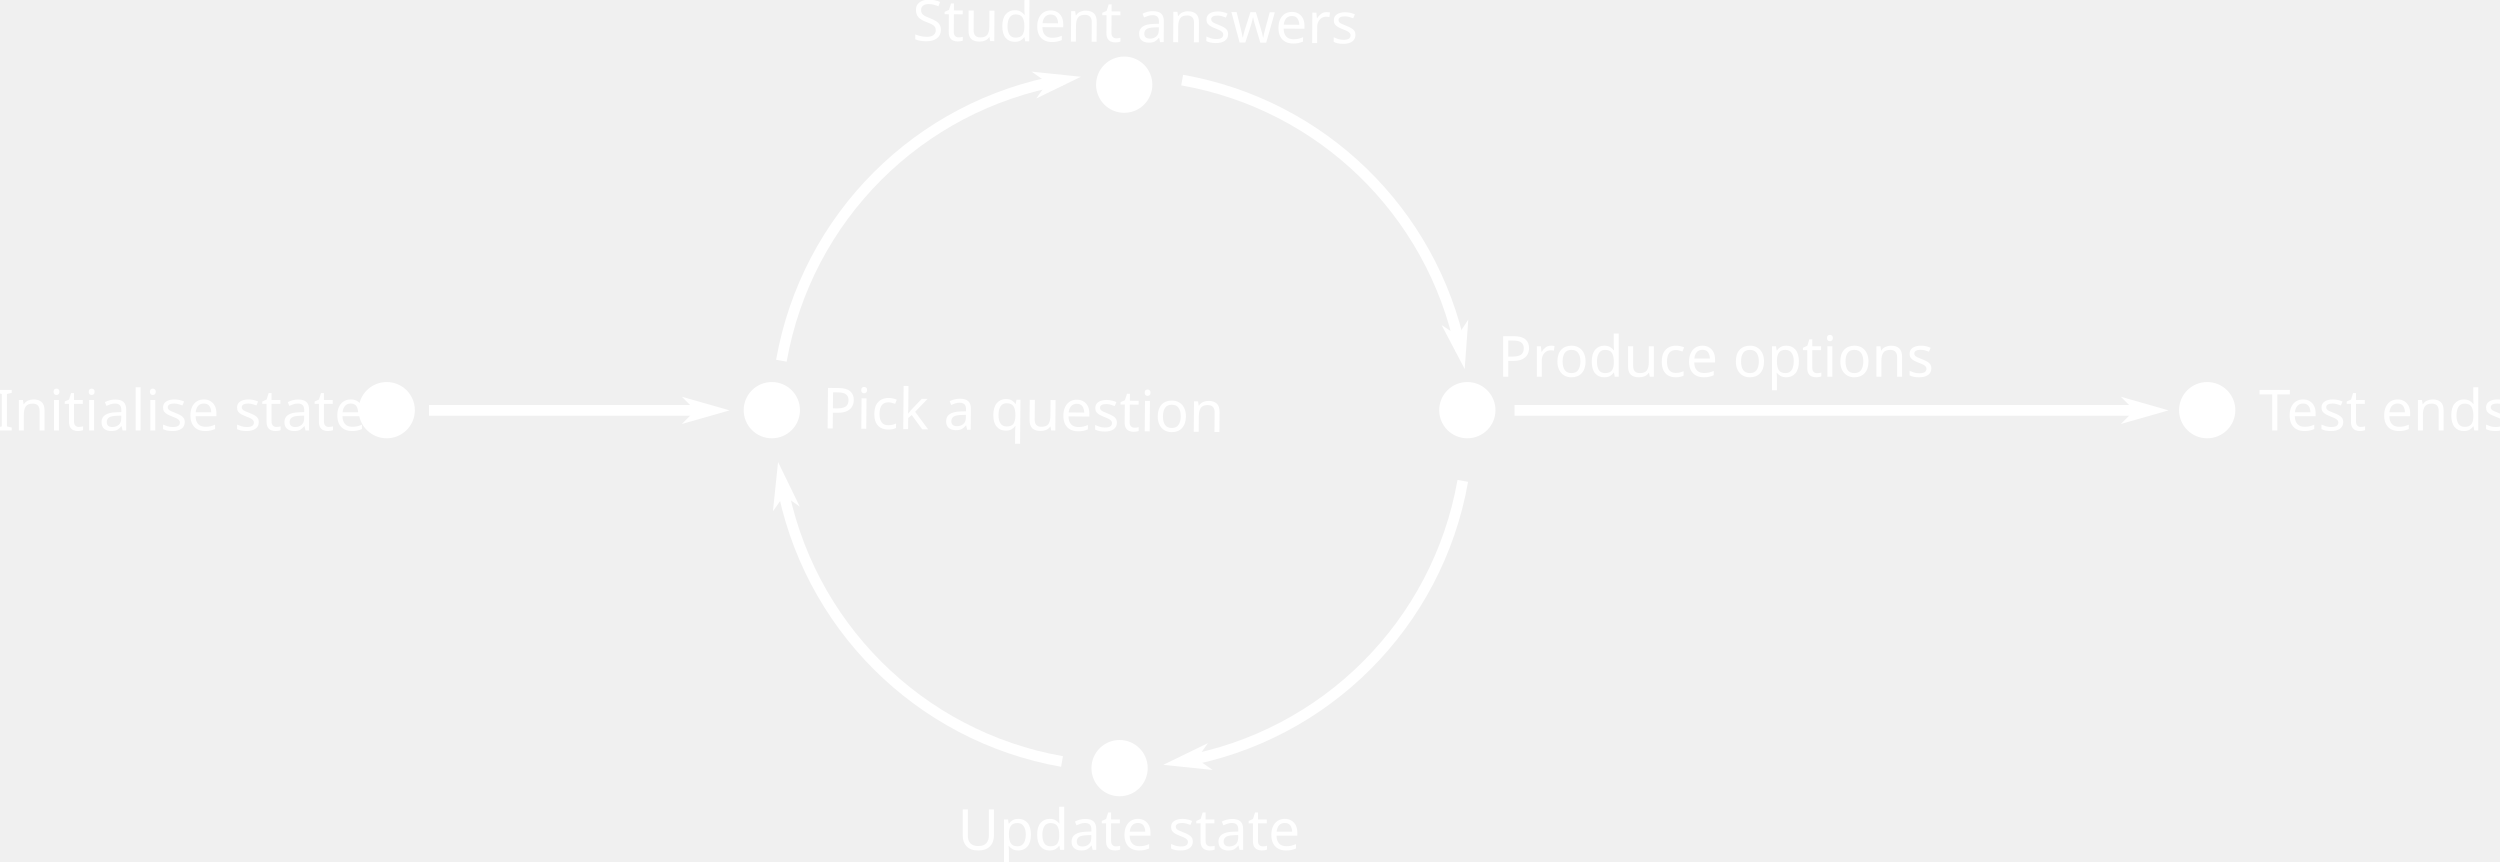
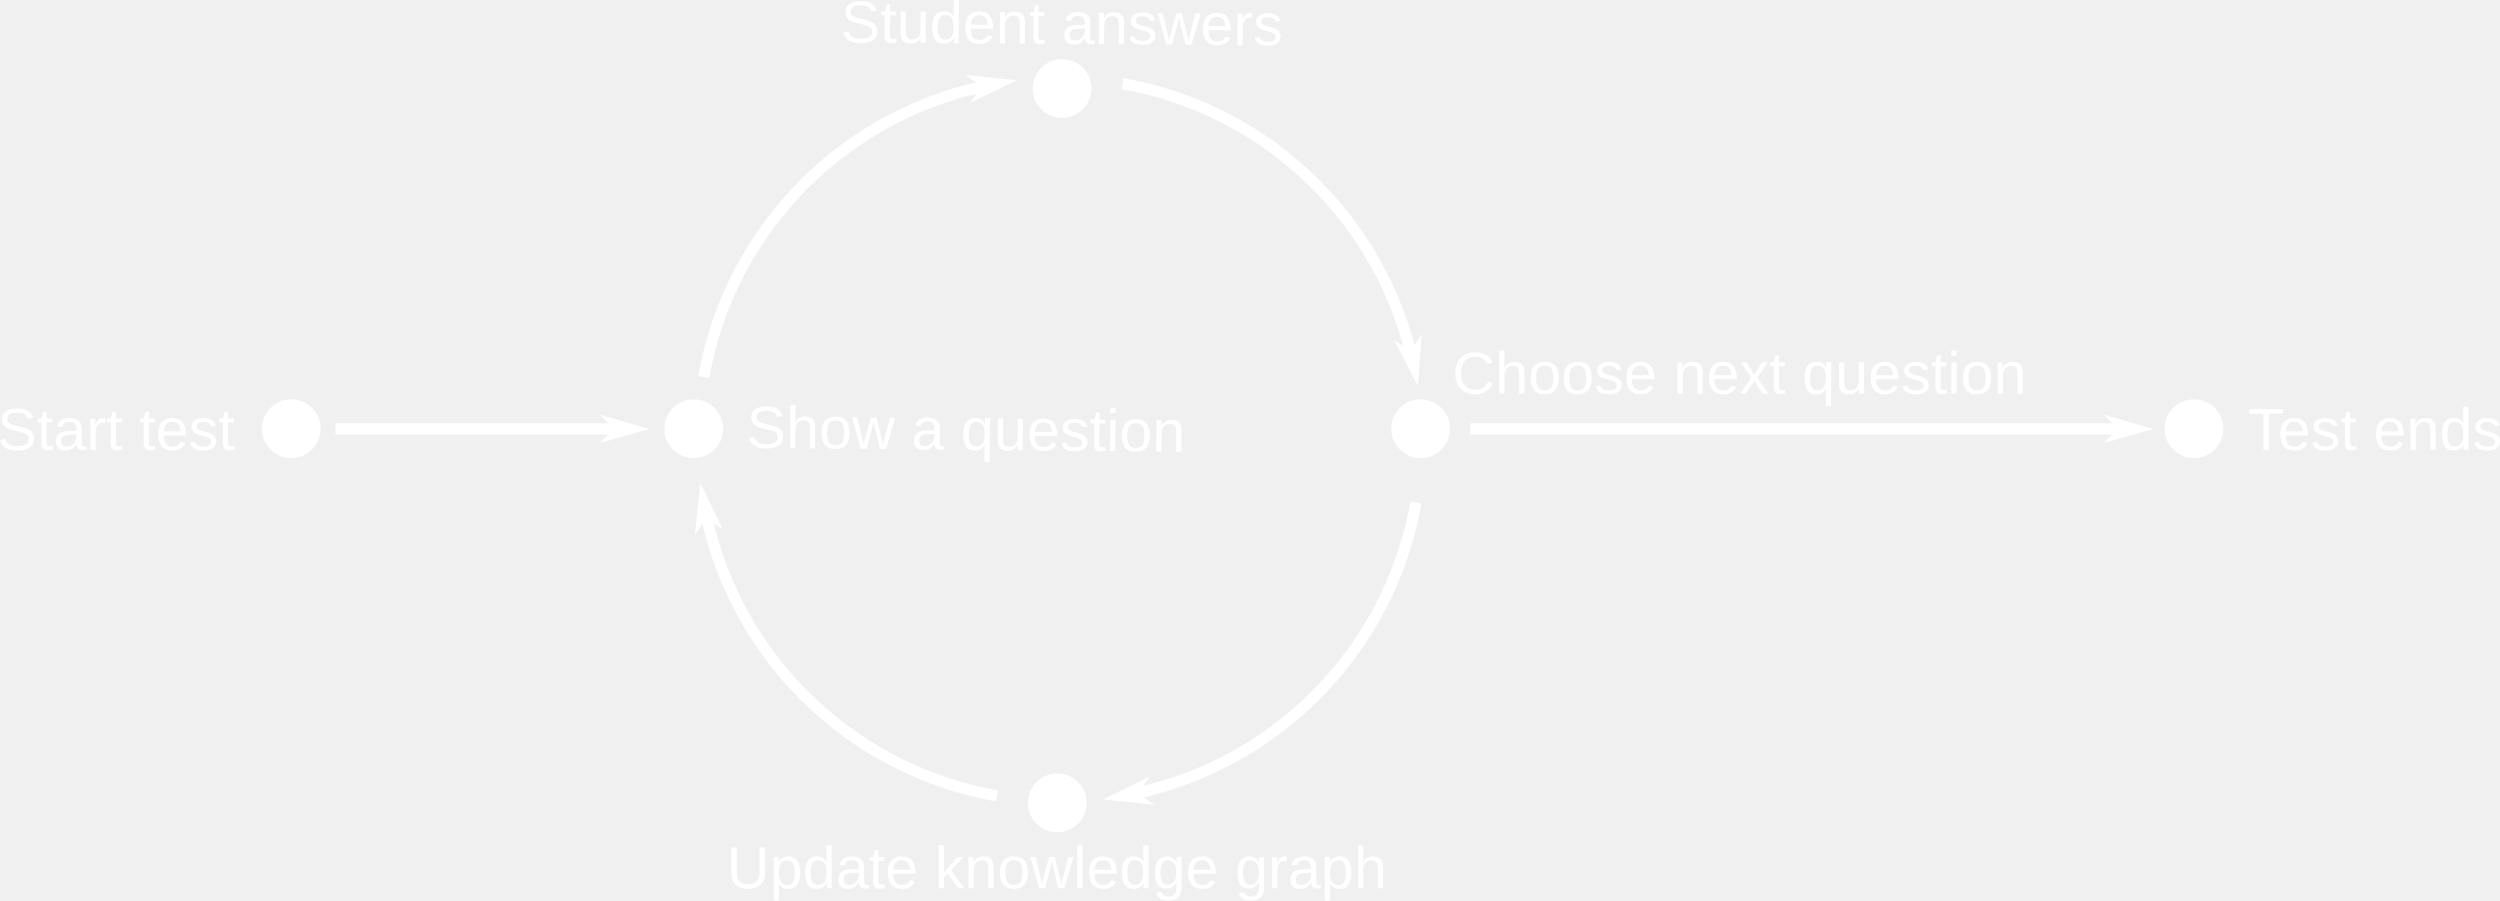
- <svg xmlns="http://www.w3.org/2000/svg" width="465.816mm" height="160.556mm" viewBox="0 0 465.816 160.556" version="1.1" id="svg8">
+ <svg xmlns="http://www.w3.org/2000/svg" width="445.68mm" height="160.556mm" viewBox="0 0 445.68 160.556" version="1.1" id="svg8">
  <defs id="defs2">
    <marker style="overflow:visible" id="marker3326" refX="0" refY="0" orient="auto">
      <path transform="matrix(-0.2,0,0,-0.2,-1.2,0)" style="fill:#ffffff;fill-opacity:1;fill-rule:evenodd;stroke:#ffffff;stroke-width:1pt;stroke-opacity:1" d="M 0,0 5,-5 -12.5,0 5,5 Z" id="path3324" />
    </marker>
    <marker style="overflow:visible" id="marker3020" refX="0" refY="0" orient="auto">
      <path transform="matrix(-0.2,0,0,-0.2,-1.2,0)" style="fill:#ffffff;fill-opacity:1;fill-rule:evenodd;stroke:#ffffff;stroke-width:1pt;stroke-opacity:1" d="M 0,0 5,-5 -12.5,0 5,5 Z" id="path3018" />
    </marker>
    <marker style="overflow:visible" id="marker2702" refX="0" refY="0" orient="auto">
      <path transform="matrix(-0.2,0,0,-0.2,-1.2,0)" style="fill:#ffffff;fill-opacity:1;fill-rule:evenodd;stroke:#ffffff;stroke-width:1pt;stroke-opacity:1" d="M 0,0 5,-5 -12.5,0 5,5 Z" id="path2700" />
    </marker>
    <marker style="overflow:visible" id="marker2656" refX="0" refY="0" orient="auto">
      <path transform="matrix(-0.2,0,0,-0.2,-1.2,0)" style="fill:#ffffff;fill-opacity:1;fill-rule:evenodd;stroke:#ffffff;stroke-width:1pt;stroke-opacity:1" d="M 0,0 5,-5 -12.5,0 5,5 Z" id="path2654" />
    </marker>
    <marker style="overflow:visible" id="marker2202" refX="0" refY="0" orient="auto">
      <path transform="matrix(-0.2,0,0,-0.2,-1.2,0)" style="fill:#ffffff;fill-opacity:1;fill-rule:evenodd;stroke:#000000;stroke-width:1pt;stroke-opacity:1" d="M 0,0 5,-5 -12.5,0 5,5 Z" id="path2200" />
    </marker>
    <marker style="overflow:visible" id="marker2088" refX="0" refY="0" orient="auto">
      <path transform="matrix(-0.2,0,0,-0.2,-1.2,0)" style="fill:#ffffff;fill-opacity:1;fill-rule:evenodd;stroke:#ffffff;stroke-width:1pt;stroke-opacity:1" d="M 0,0 5,-5 -12.5,0 5,5 Z" id="path2086" />
    </marker>
    <marker style="overflow:visible" id="marker1982" refX="0" refY="0" orient="auto">
      <path transform="matrix(-0.2,0,0,-0.2,-1.2,0)" style="fill:#ffffff;fill-opacity:1;fill-rule:evenodd;stroke:#ffffff;stroke-width:1pt;stroke-opacity:1" d="M 0,0 5,-5 -12.5,0 5,5 Z" id="path1980" />
    </marker>
    <marker style="overflow:visible" id="marker1862" refX="0" refY="0" orient="auto">
      <path transform="matrix(-0.2,0,0,-0.2,-1.2,0)" style="fill:#ffffff;fill-opacity:1;fill-rule:evenodd;stroke:#ffffff;stroke-width:1pt;stroke-opacity:1" d="M 0,0 5,-5 -12.5,0 5,5 Z" id="path1860" />
    </marker>
    <marker style="overflow:visible" id="marker1760" refX="0" refY="0" orient="auto">
      <path transform="matrix(-0.2,0,0,-0.2,-1.2,0)" style="fill:#ffffff;fill-opacity:1;fill-rule:evenodd;stroke:#ffffff;stroke-width:1pt;stroke-opacity:1" d="M 0,0 5,-5 -12.5,0 5,5 Z" id="path1758" />
    </marker>
    <marker style="overflow:visible" id="marker1656" refX="0" refY="0" orient="auto">
      <path transform="matrix(-0.2,0,0,-0.2,-1.2,0)" style="fill:#ffffff;fill-opacity:1;fill-rule:evenodd;stroke:#ffffff;stroke-width:1pt;stroke-opacity:1" d="M 0,0 5,-5 -12.5,0 5,5 Z" id="path1654" />
    </marker>
    <marker style="overflow:visible" id="marker1542" refX="0" refY="0" orient="auto">
      <path transform="matrix(-0.2,0,0,-0.2,-1.2,0)" style="fill:#ffffff;fill-opacity:1;fill-rule:evenodd;stroke:#ffffff;stroke-width:1pt;stroke-opacity:1" d="M 0,0 5,-5 -12.5,0 5,5 Z" id="path1540" />
    </marker>
    <marker style="overflow:visible" id="Arrow1Send" refX="0" refY="0" orient="auto">
      <path transform="matrix(-0.2,0,0,-0.2,-1.2,0)" style="fill:#ffffff;fill-opacity:1;fill-rule:evenodd;stroke:#ffffff;stroke-width:1pt;stroke-opacity:1" d="M 0,0 5,-5 -12.5,0 5,5 Z" id="path1020" />
    </marker>
    <marker style="overflow:visible" id="Arrow1Mend" refX="0" refY="0" orient="auto">
      <path transform="matrix(-0.4,0,0,-0.4,-4,0)" style="fill:#ffffff;fill-opacity:1;fill-rule:evenodd;stroke:#ffffff;stroke-width:1pt;stroke-opacity:1" d="M 0,0 5,-5 -12.5,0 5,5 Z" id="path1014" />
    </marker>
    <marker style="overflow:visible" id="Arrow1Lend" refX="0" refY="0" orient="auto">
      <path transform="matrix(-0.8,0,0,-0.8,-10,0)" style="fill:#ffffff;fill-opacity:1;fill-rule:evenodd;stroke:#ffffff;stroke-width:1pt;stroke-opacity:1" d="M 0,0 5,-5 -12.5,0 5,5 Z" id="path1008" />
    </marker>
  </defs>
-   <g id="layer1" transform="translate(53.30659,-8.079565)">
-     <text xml:space="preserve" style="font-style:normal;font-weight:normal;font-size:10.583px;line-height:0%;font-family:sans-serif;letter-spacing:0px;word-spacing:0px;fill:#ffffff;fill-opacity:1;stroke:none;stroke-width:0.265px;stroke-linecap:butt;stroke-linejoin:miter;stroke-opacity:1" x="-54.283" y="88.286" id="text1532">
-       <tspan id="tspan1530" x="-54.283" y="88.286" style="fill:#ffffff;stroke-width:0.265px">Initialise state</tspan>
-       <tspan x="-54.283" y="88.286" style="fill:#ffffff;stroke-width:0.265px" id="tspan1534" />
+   <g id="layer1" transform="translate(33.17005,-8.079565)">
+     <text xml:space="preserve" style="font-style:normal;font-variant:normal;font-weight:normal;font-stretch:normal;font-size:10.583px;line-height:0%;font-family:Arimo;-inkscape-font-specification:'Arimo, Normal';font-variant-ligatures:normal;font-variant-caps:normal;font-variant-numeric:normal;font-variant-east-asian:normal;letter-spacing:0px;word-spacing:0px;fill:#ffffff;fill-opacity:1;stroke:none;stroke-width:0.265px;stroke-linecap:butt;stroke-linejoin:miter;stroke-opacity:1" x="-33.651" y="88.286" id="text1532">
+       <tspan id="tspan1530" x="-33.651" y="88.286" style="font-style:normal;font-variant:normal;font-weight:normal;font-stretch:normal;font-size:10.583px;font-family:Arimo;-inkscape-font-specification:'Arimo, Normal';font-variant-ligatures:normal;font-variant-caps:normal;font-variant-numeric:normal;font-variant-east-asian:normal;fill:#ffffff;stroke-width:0.265px">Start test</tspan>
+       <tspan x="-33.651" y="88.286" style="font-style:normal;font-variant:normal;font-weight:normal;font-stretch:normal;font-size:10.583px;font-family:Arimo;-inkscape-font-specification:'Arimo, Normal';font-variant-ligatures:normal;font-variant-caps:normal;font-variant-numeric:normal;font-variant-east-asian:normal;fill:#ffffff;stroke-width:0.265px" id="tspan1534" />
    </text>
    <circle style="fill:#ffffff;fill-opacity:1;stroke:#ffffff;stroke-width:0.287;stroke-miterlimit:4;stroke-dasharray:none;stroke-opacity:1" id="path1536" cx="18.75" cy="84.504" r="5.098" />
    <path style="fill:#ffffff;fill-opacity:1;fill-rule:evenodd;stroke:#ffffff;stroke-width:2;stroke-linecap:butt;stroke-linejoin:miter;stroke-miterlimit:4;stroke-dasharray:none;stroke-opacity:1;marker-end:url(#marker1542)" d="M 26.629,84.542 H 79.056" id="path1538" />
    <circle style="fill:#ffffff;fill-opacity:1;stroke:#ffffff;stroke-width:0.287;stroke-miterlimit:4;stroke-dasharray:none;stroke-opacity:1" id="circle1634" cx="90.505" cy="84.504" r="5.098" />
-     <text xml:space="preserve" style="font-style:normal;font-weight:normal;font-size:10.583px;line-height:0%;font-family:sans-serif;letter-spacing:0px;word-spacing:0px;fill:#ffffff;fill-opacity:1;stroke:none;stroke-width:0.265px;stroke-linecap:butt;stroke-linejoin:miter;stroke-opacity:1" x="100.669" y="86.983" id="text1650" transform="rotate(0.5239864)">
-       <tspan id="tspan1648" x="100.669" y="86.983" style="fill:#ffffff;stroke-width:0.265px">Pick a question</tspan>
+     <text xml:space="preserve" style="font-style:normal;font-variant:normal;font-weight:normal;font-stretch:normal;font-size:10.583px;line-height:0%;font-family:Arimo;-inkscape-font-specification:'Arimo, Normal';font-variant-ligatures:normal;font-variant-caps:normal;font-variant-numeric:normal;font-variant-east-asian:normal;letter-spacing:0px;word-spacing:0px;fill:#ffffff;fill-opacity:1;stroke:none;stroke-width:0.265px;stroke-linecap:butt;stroke-linejoin:miter;stroke-opacity:1" x="100.669" y="86.983" id="text1650" transform="rotate(0.5239864)">
+       <tspan id="tspan1648" x="100.669" y="86.983" style="font-style:normal;font-variant:normal;font-weight:normal;font-stretch:normal;font-size:10.583px;font-family:Arimo;-inkscape-font-specification:'Arimo, Normal';font-variant-ligatures:normal;font-variant-caps:normal;font-variant-numeric:normal;font-variant-east-asian:normal;fill:#ffffff;stroke-width:0.265px">Show a question</tspan>
    </text>
    <path style="fill:none;fill-opacity:1;stroke:#ffffff;stroke-width:2;stroke-miterlimit:4;stroke-dasharray:none;stroke-opacity:1;marker-end:url(#marker1656)" id="path1652" d="M 92.287,75.292 A 64.461,64.461 0 0 1 144.575,23.003" />
    <circle style="fill:#ffffff;fill-opacity:1;stroke:#ffffff;stroke-width:0.287;stroke-miterlimit:4;stroke-dasharray:none;stroke-opacity:1" id="circle1700" cx="156.163" cy="23.859" r="5.098" />
-     <text xml:space="preserve" style="font-style:normal;font-weight:normal;font-size:10.583px;line-height:0%;font-family:sans-serif;letter-spacing:0px;word-spacing:0px;fill:#ffffff;fill-opacity:1;stroke:none;stroke-width:0.265px;stroke-linecap:butt;stroke-linejoin:miter;stroke-opacity:1" x="116.776" y="14.932" id="text1704" transform="rotate(0.3514407)">
-       <tspan id="tspan1702" x="116.776" y="14.932" style="fill:#ffffff;stroke-width:0.265px">Student answers</tspan>
+     <text xml:space="preserve" style="font-style:normal;font-variant:normal;font-weight:normal;font-stretch:normal;font-size:10.583px;line-height:0%;font-family:Arimo;-inkscape-font-specification:'Arimo, Normal';font-variant-ligatures:normal;font-variant-caps:normal;font-variant-numeric:normal;font-variant-east-asian:normal;letter-spacing:0px;word-spacing:0px;fill:#ffffff;fill-opacity:1;stroke:none;stroke-width:0.265px;stroke-linecap:butt;stroke-linejoin:miter;stroke-opacity:1" x="116.776" y="14.932" id="text1704" transform="rotate(0.3514407)">
+       <tspan id="tspan1702" x="116.776" y="14.932" style="font-style:normal;font-variant:normal;font-weight:normal;font-stretch:normal;font-size:10.583px;font-family:Arimo;-inkscape-font-specification:'Arimo, Normal';font-variant-ligatures:normal;font-variant-caps:normal;font-variant-numeric:normal;font-variant-east-asian:normal;fill:#ffffff;stroke-width:0.265px">Student answers</tspan>
    </text>
    <circle style="fill:#ffffff;fill-opacity:1;stroke:#ffffff;stroke-width:0.287;stroke-miterlimit:4;stroke-dasharray:none;stroke-opacity:1" id="circle1706" cx="220.096" cy="84.504" r="5.098" />
-     <text xml:space="preserve" style="font-style:normal;font-weight:normal;font-size:10.583px;line-height:0%;font-family:sans-serif;letter-spacing:0px;word-spacing:0px;fill:#ffffff;fill-opacity:1;stroke:none;stroke-width:0.265px;stroke-linecap:butt;stroke-linejoin:miter;stroke-opacity:1" x="225.737" y="78.269" id="text1970">
-       <tspan id="tspan1968" x="225.737" y="78.269" style="fill:#ffffff;stroke-width:0.265px">Produce options</tspan>
+     <text xml:space="preserve" style="font-style:normal;font-variant:normal;font-weight:normal;font-stretch:normal;font-size:10.583px;line-height:0%;font-family:Arimo;-inkscape-font-specification:'Arimo, Normal';font-variant-ligatures:normal;font-variant-caps:normal;font-variant-numeric:normal;font-variant-east-asian:normal;letter-spacing:0px;word-spacing:0px;fill:#ffffff;fill-opacity:1;stroke:none;stroke-width:0.265px;stroke-linecap:butt;stroke-linejoin:miter;stroke-opacity:1" x="225.737" y="78.269" id="text1970">
+       <tspan id="tspan1968" x="225.737" y="78.269" style="font-style:normal;font-variant:normal;font-weight:normal;font-stretch:normal;font-size:10.583px;font-family:Arimo;-inkscape-font-specification:'Arimo, Normal';font-variant-ligatures:normal;font-variant-caps:normal;font-variant-numeric:normal;font-variant-east-asian:normal;fill:#ffffff;stroke-width:0.265px">Choose next question</tspan>
    </text>
    <path style="fill:none;fill-opacity:1;stroke:#ffffff;stroke-width:2;stroke-miterlimit:4;stroke-dasharray:none;stroke-opacity:1;marker-end:url(#marker1982)" id="path1978" d="M 144.575,149.967 A 64.461,64.461 0 0 1 92.287,97.679" />
    <path style="fill:none;fill-opacity:1;stroke:#ffffff;stroke-width:2;stroke-miterlimit:4;stroke-dasharray:none;stroke-opacity:1;marker-end:url(#marker1862)" id="path1858" d="m 166.962,23.003 a 64.461,64.461 0 0 1 51.913,50.337" />
    <circle style="fill:#ffffff;fill-opacity:1;stroke:#ffffff;stroke-width:0.287;stroke-miterlimit:4;stroke-dasharray:none;stroke-opacity:1" id="circle2836" cx="357.952" cy="84.504" r="5.098" />
-     <text xml:space="preserve" style="font-style:normal;font-weight:normal;font-size:10.583px;line-height:0%;font-family:sans-serif;letter-spacing:0px;word-spacing:0px;fill:#ffffff;fill-opacity:1;stroke:none;stroke-width:0.265px;stroke-linecap:butt;stroke-linejoin:miter;stroke-opacity:1" x="367.593" y="88.286" id="text2840">
-       <tspan id="tspan2838" x="367.593" y="88.286" style="fill:#ffffff;stroke-width:0.265px">Test ends</tspan>
+     <text xml:space="preserve" style="font-style:normal;font-variant:normal;font-weight:normal;font-stretch:normal;font-size:10.583px;line-height:0%;font-family:Arimo;-inkscape-font-specification:'Arimo, Normal';font-variant-ligatures:normal;font-variant-caps:normal;font-variant-numeric:normal;font-variant-east-asian:normal;letter-spacing:0px;word-spacing:0px;fill:#ffffff;fill-opacity:1;stroke:none;stroke-width:0.265px;stroke-linecap:butt;stroke-linejoin:miter;stroke-opacity:1" x="367.593" y="88.286" id="text2840">
+       <tspan id="tspan2838" x="367.593" y="88.286" style="font-style:normal;font-variant:normal;font-weight:normal;font-stretch:normal;font-size:10.583px;font-family:Arimo;-inkscape-font-specification:'Arimo, Normal';font-variant-ligatures:normal;font-variant-caps:normal;font-variant-numeric:normal;font-variant-east-asian:normal;fill:#ffffff;stroke-width:0.265px">Test ends</tspan>
    </text>
    <path style="fill:none;fill-opacity:1;stroke:#ffffff;stroke-width:2;stroke-miterlimit:4;stroke-dasharray:none;stroke-opacity:1;marker-end:url(#marker3020)" id="path3016" d="M 219.251,97.679 A 64.461,64.461 0 0 1 166.962,149.967" />
    <circle style="fill:#ffffff;fill-opacity:1;stroke:#ffffff;stroke-width:0.287;stroke-miterlimit:4;stroke-dasharray:none;stroke-opacity:1" id="circle3174" cx="155.301" cy="151.203" r="5.098" />
    <path style="fill:#ffffff;fill-opacity:1;fill-rule:evenodd;stroke:#ffffff;stroke-width:2;stroke-linecap:butt;stroke-linejoin:miter;stroke-miterlimit:4;stroke-dasharray:none;stroke-opacity:1;marker-end:url(#marker3326)" d="M 228.891,84.542 H 347.174" id="path3188" />
-     <text xml:space="preserve" style="font-style:normal;font-weight:normal;font-size:10.583px;line-height:0%;font-family:sans-serif;letter-spacing:0px;word-spacing:0px;fill:#ffffff;fill-opacity:1;stroke:none;stroke-width:0.265px;stroke-linecap:butt;stroke-linejoin:miter;stroke-opacity:1" x="125.122" y="166.44" id="text3382">
-       <tspan x="125.122" y="166.44" style="fill:#ffffff;stroke-width:0.265px" id="tspan3384">Update state</tspan>
+     <text xml:space="preserve" style="font-style:normal;font-variant:normal;font-weight:normal;font-stretch:normal;font-size:10.583px;line-height:0%;font-family:Arimo;-inkscape-font-specification:'Arimo, Normal';font-variant-ligatures:normal;font-variant-caps:normal;font-variant-numeric:normal;font-variant-east-asian:normal;letter-spacing:0px;word-spacing:0px;fill:#ffffff;fill-opacity:1;stroke:none;stroke-width:0.265px;stroke-linecap:butt;stroke-linejoin:miter;stroke-opacity:1" x="96.398" y="166.44" id="text3382">
+       <tspan x="96.398" y="166.44" style="font-style:normal;font-variant:normal;font-weight:normal;font-stretch:normal;font-size:10.583px;font-family:Arimo;-inkscape-font-specification:'Arimo, Normal';font-variant-ligatures:normal;font-variant-caps:normal;font-variant-numeric:normal;font-variant-east-asian:normal;fill:#ffffff;stroke-width:0.265px" id="tspan3384">Update knowledge graph</tspan>
    </text>
  </g>
</svg>
